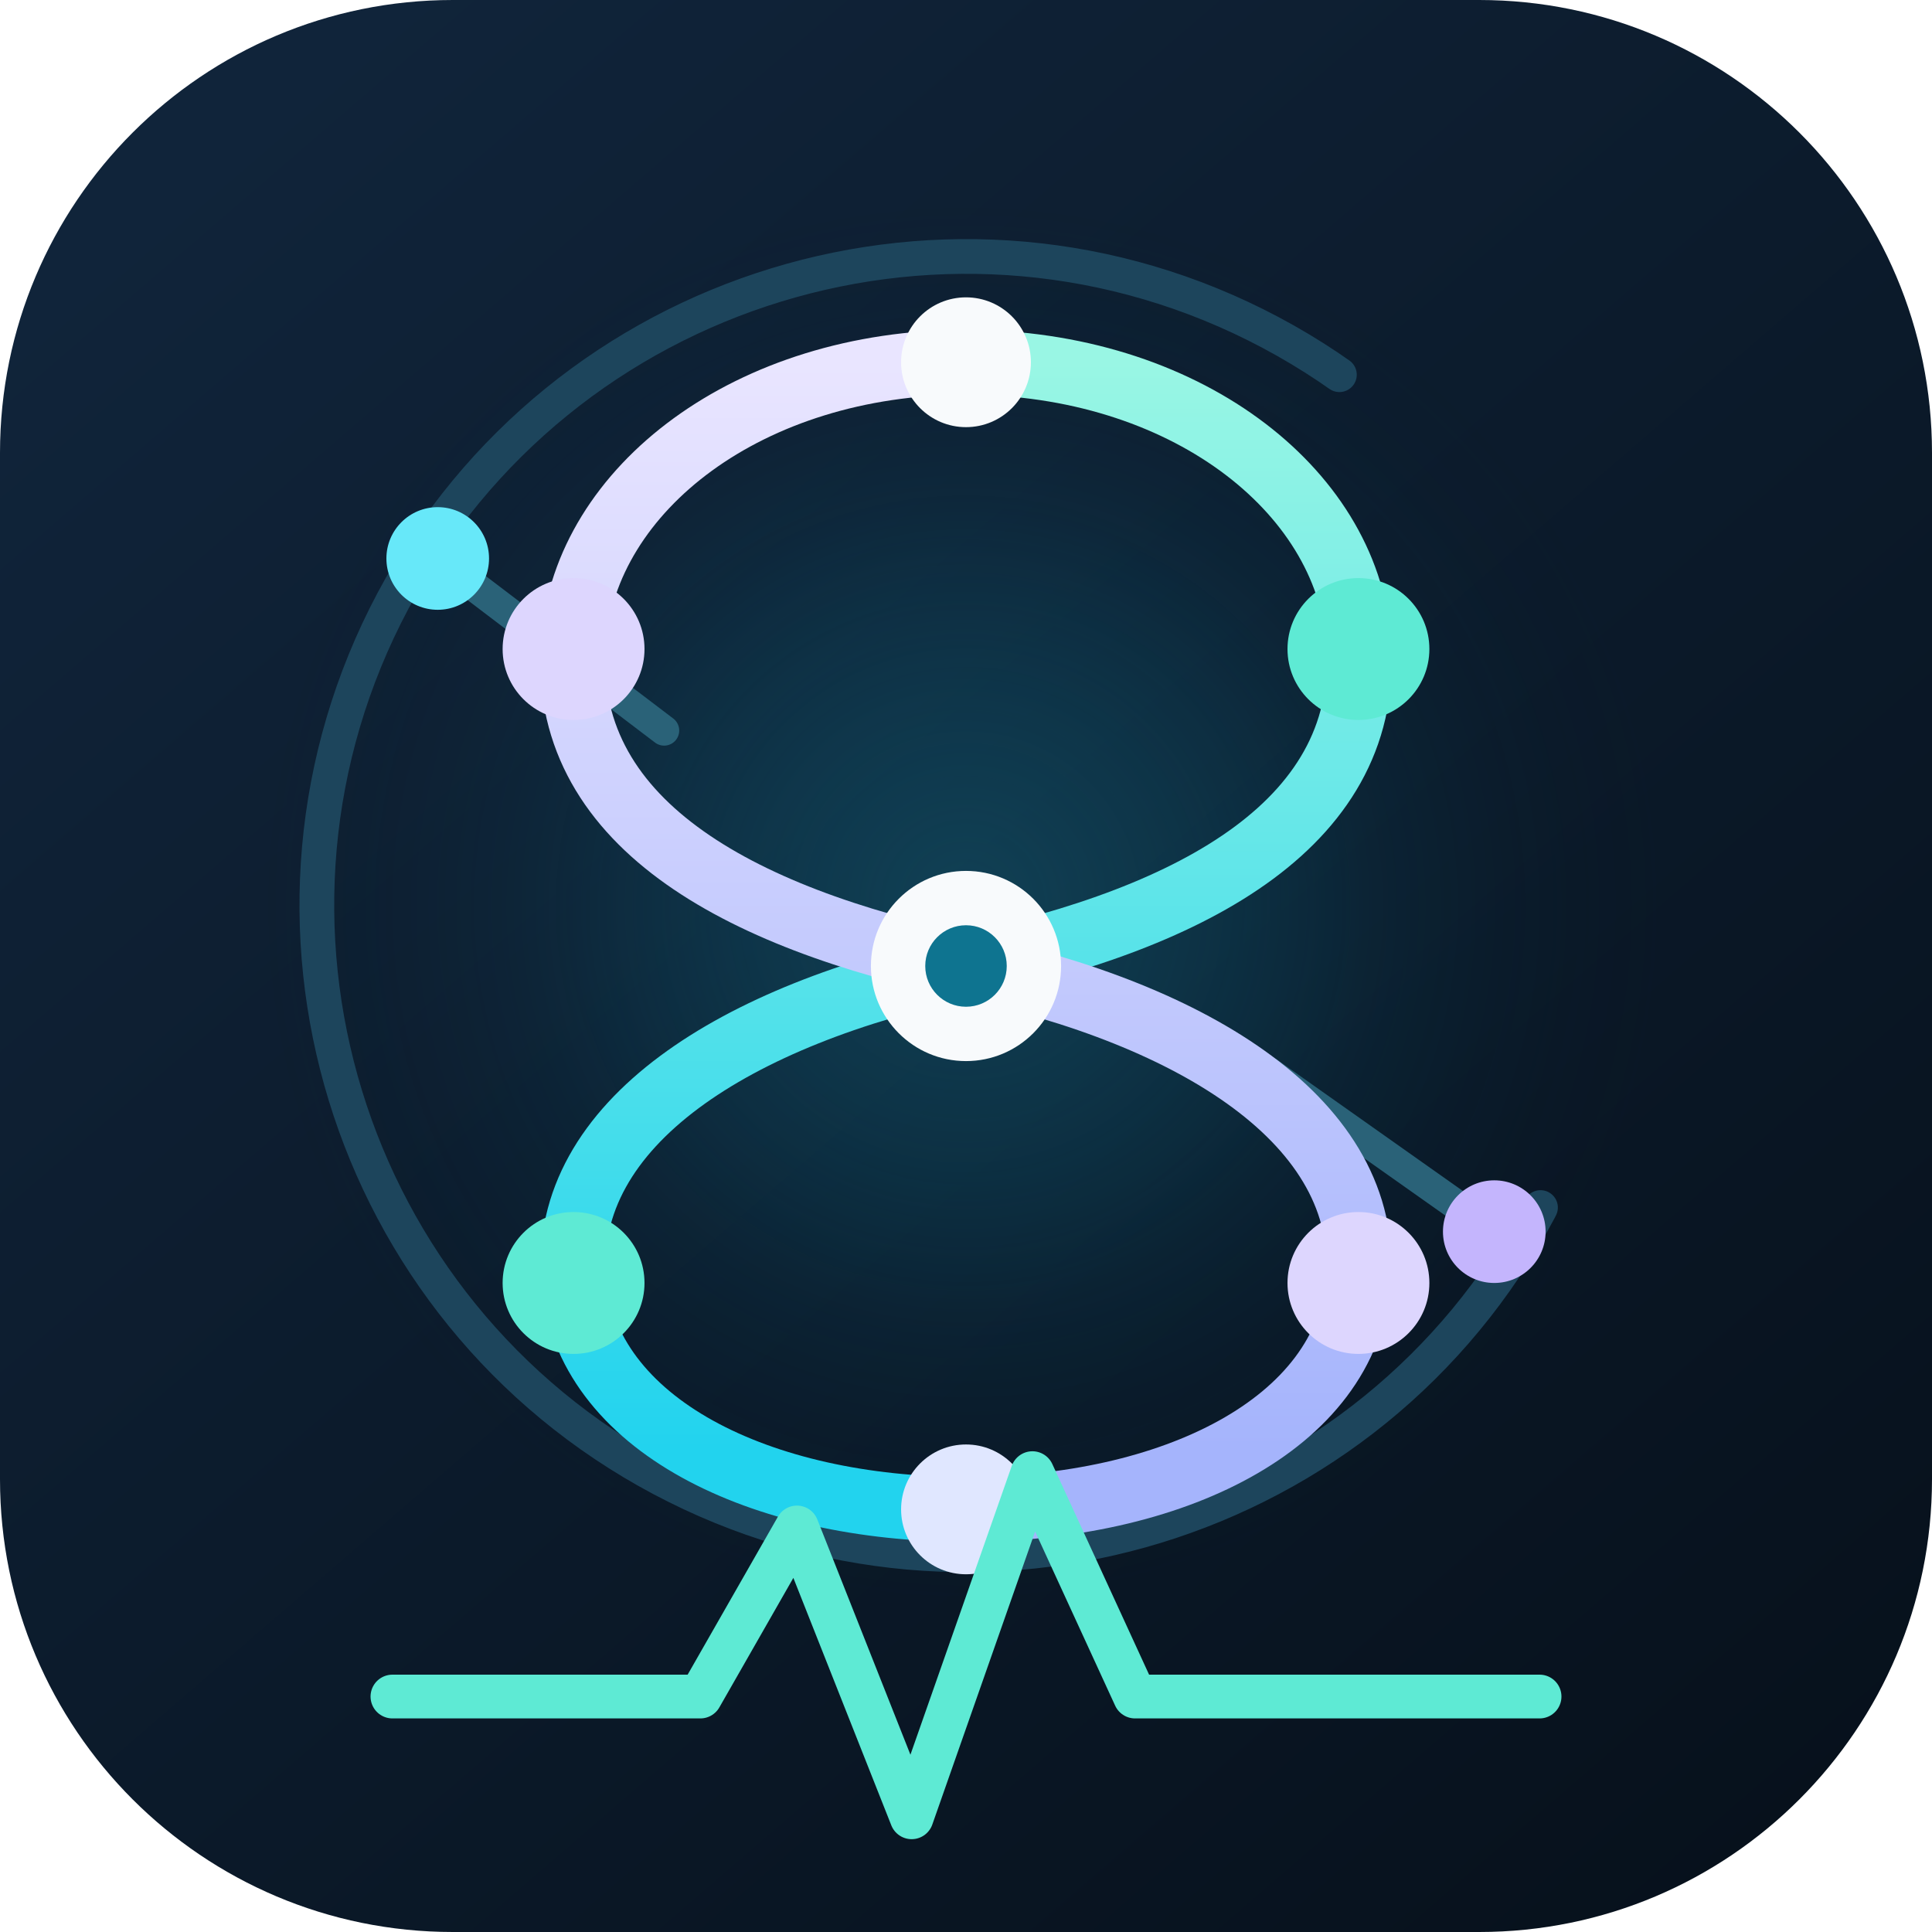
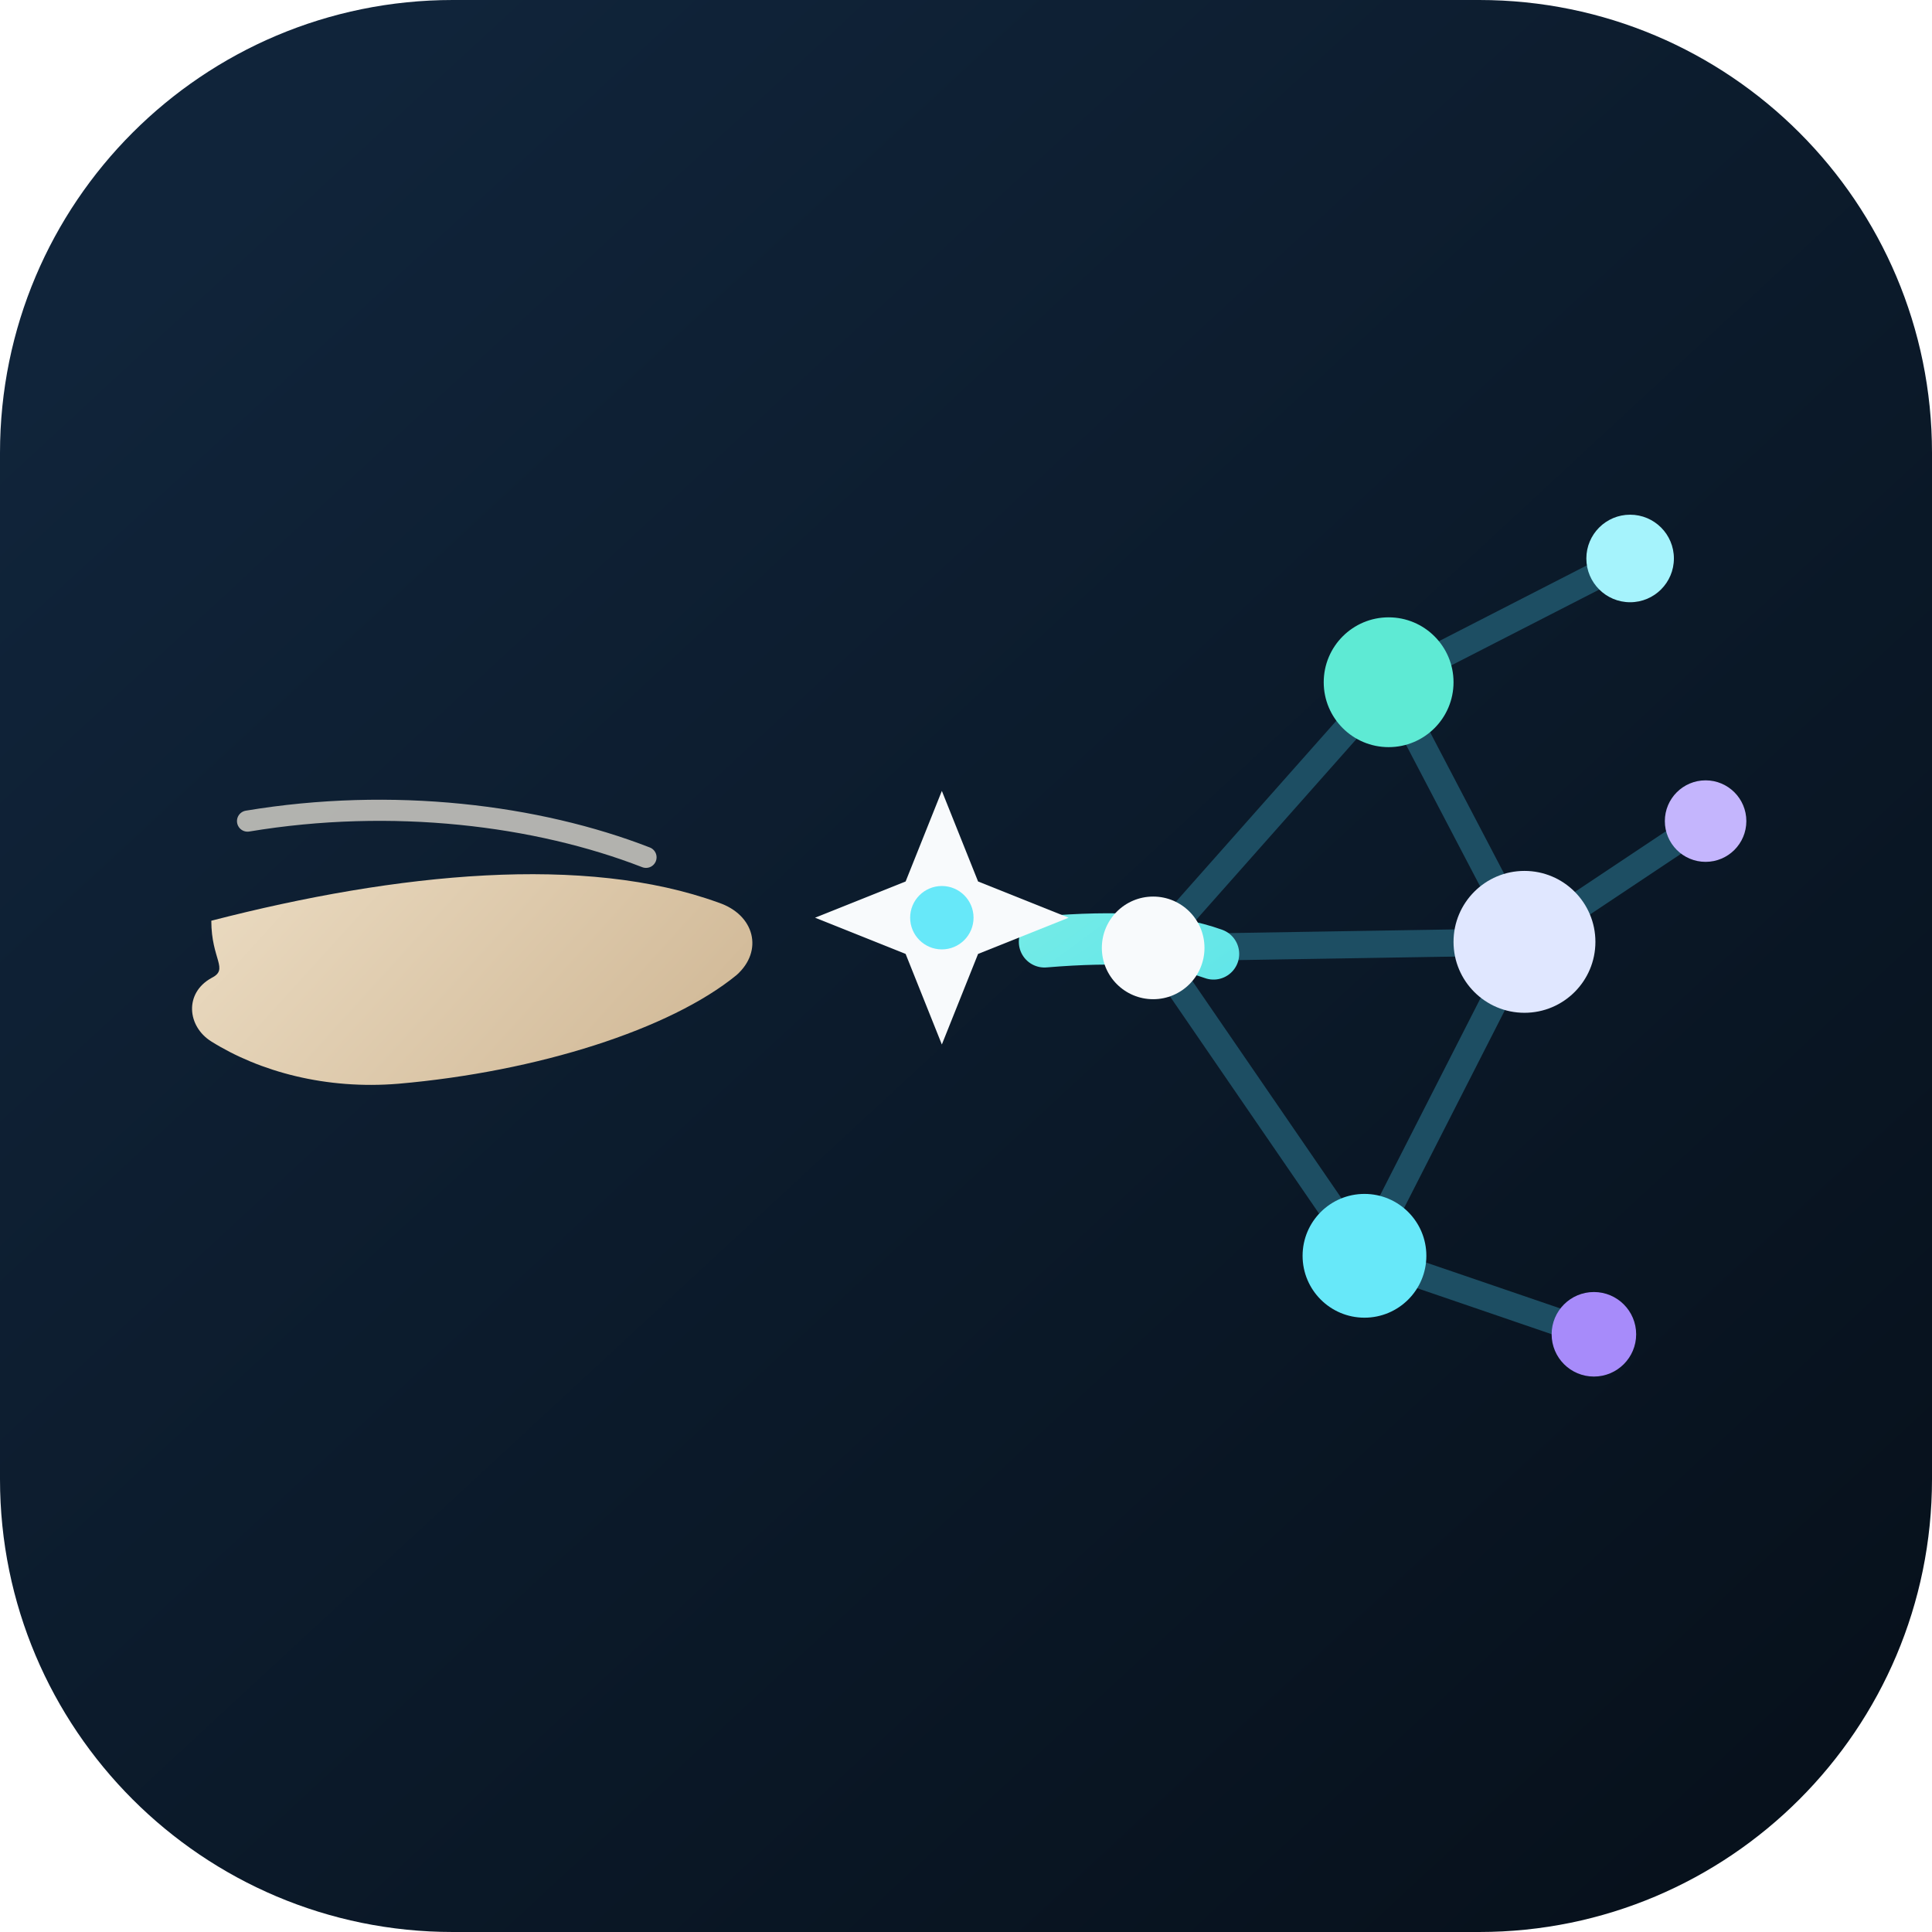
<svg xmlns="http://www.w3.org/2000/svg" viewBox="0 0 64 64" role="img" aria-labelledby="markTitle markDesc">
  <defs>
-     <linearGradient id="mark-ground" x1="8" y1="4" x2="58" y2="62" gradientUnits="userSpaceOnUse">
+     <linearGradient id="mark-ground" x1="8" y1="6" x2="58" y2="60" gradientUnits="userSpaceOnUse">
      <stop offset="0" stop-color="#10243a" />
      <stop offset="1" stop-color="#07111c" />
    </linearGradient>
-     <radialGradient id="mark-glow" cx="32" cy="30" r="24" gradientUnits="userSpaceOnUse">
-       <stop offset="0" stop-color="#155e75" stop-opacity="0.55" />
-       <stop offset="0.55" stop-color="#0e7490" stop-opacity="0.12" />
-       <stop offset="1" stop-color="#07111c" stop-opacity="0" />
-     </radialGradient>
-     <linearGradient id="mark-cyan" x1="32" y1="12" x2="32" y2="48" gradientUnits="userSpaceOnUse">
+     <linearGradient id="mark-skin" x1="8" y1="20" x2="30" y2="40" gradientUnits="userSpaceOnUse">
+       <stop offset="0" stop-color="#f3e6cf" />
+       <stop offset="1" stop-color="#c4a882" />
+     </linearGradient>
+     <linearGradient id="mark-net" x1="34" y1="16" x2="56" y2="46" gradientUnits="userSpaceOnUse">
      <stop offset="0" stop-color="#99f6e4" />
      <stop offset="1" stop-color="#22d3ee" />
    </linearGradient>
-     <linearGradient id="mark-violet" x1="32" y1="48" x2="32" y2="12" gradientUnits="userSpaceOnUse">
-       <stop offset="0" stop-color="#a5b4fc" />
-       <stop offset="1" stop-color="#e9e5ff" />
-     </linearGradient>
  </defs>
  <rect width="64" height="64" rx="15" fill="url(#mark-ground)" />
-   <rect width="64" height="64" rx="15" fill="url(#mark-glow)" />
-   <circle cx="32" cy="30" r="21.5" fill="none" stroke="#1d455c" stroke-width="1.15" stroke-dasharray="104 31" stroke-linecap="round" transform="rotate(28 32 30)" />
-   <path d="M14.5 18.5 L22 24.2 M49.5 40.8 L42 35.5" fill="none" stroke="#2a6278" stroke-width="1" stroke-linecap="round" />
-   <path d="M32 12 C39.2 12 44.6 16.2 45 21.2 C45.5 27.2 39.6 30.4 32 32 C24.4 33.6 18.6 37.2 19 42.4 C19.4 47.2 25.2 50 32 50" fill="none" stroke="url(#mark-cyan)" stroke-width="2.15" stroke-linecap="round" />
-   <path d="M32 12 C24.8 12 19.4 16.2 19 21.2 C18.5 27.2 24.4 30.4 32 32 C39.6 33.6 45.4 37.2 45 42.4 C44.6 47.2 38.8 50 32 50" fill="none" stroke="url(#mark-violet)" stroke-width="2.15" stroke-linecap="round" />
-   <circle cx="14.5" cy="18.5" r="1.7" fill="#67e8f9" />
-   <circle cx="49.5" cy="40.8" r="1.7" fill="#c4b5fd" />
-   <circle cx="32" cy="12" r="2.15" fill="#f8fafc" />
-   <circle cx="45" cy="21.5" r="2.35" fill="#5eead4" />
-   <circle cx="19" cy="21.5" r="2.35" fill="#ddd6fe" />
-   <circle cx="32" cy="32" r="3.15" fill="#f8fafc" />
-   <circle cx="32" cy="32" r="1.35" fill="#0e7490" />
-   <circle cx="19" cy="42.5" r="2.35" fill="#5eead4" />
-   <circle cx="45" cy="42.5" r="2.35" fill="#ddd6fe" />
-   <circle cx="32" cy="50" r="2.15" fill="#e0e7ff" />
-   <path d="M13 56.2 H23.2 L26.4 50.6 L30.2 60.2 L34.2 48.8 L37.6 56.2 H51" fill="none" stroke="#5eead4" stroke-width="1.45" stroke-linecap="round" stroke-linejoin="round" />
+   <path d="M7 30.5c6.2-1.6 12.4-2.2 16.8-.6 1.2.4 1.5 1.6.6 2.4-2.2 1.8-6.6 3.2-11.2 3.6-2.4.2-4.6-.4-6.2-1.4-.8-.5-.9-1.6 0-2.1.6-.3 0-.6 0-1.9z" fill="url(#mark-skin)" />
+   <path d="M8.2 27.2c4.8-.8 9.6-.2 13.2 1.2" fill="none" stroke="#f8f1e4" stroke-width="0.7" stroke-linecap="round" opacity="0.7" />
+   <path d="M38.2 31.4 46 22.6M38.2 31.4 50.5 31.2M38.2 31.4 45.2 41.6M46 22.6 54 18.5M50.5 31.2 56.5 27.2M45.2 41.6 52.8 44.2M46 22.6 50.5 31.2M50.5 31.2 45.2 41.6" fill="none" stroke="#1d4e63" stroke-width="0.9" stroke-linecap="round" />
+   <path d="M34.6 31.2c2.4-.2 4.2-.1 5.6.4" fill="none" stroke="url(#mark-net)" stroke-width="1.7" stroke-linecap="round" />
+   <circle cx="46" cy="22.6" r="2.15" fill="#5eead4" />
+   <circle cx="54" cy="18.5" r="1.45" fill="#a5f3fc" />
+   <circle cx="50.5" cy="31.2" r="2.35" fill="#e0e7ff" />
+   <circle cx="56.5" cy="27.2" r="1.35" fill="#c4b5fd" />
+   <circle cx="45.2" cy="41.6" r="2.05" fill="#67e8f9" />
+   <circle cx="52.8" cy="44.2" r="1.4" fill="#a78bfa" />
+   <circle cx="38.2" cy="31.4" r="1.7" fill="#f8fafc" />
+   <path d="M31.2 26.2 32.4 29.2 35.4 30.4 32.4 31.6 31.2 34.6 30 31.6 27 30.4 30 29.2Z" fill="#f8fafc" />
+   <circle cx="31.2" cy="30.4" r="1.05" fill="#67e8f9" />
</svg>
